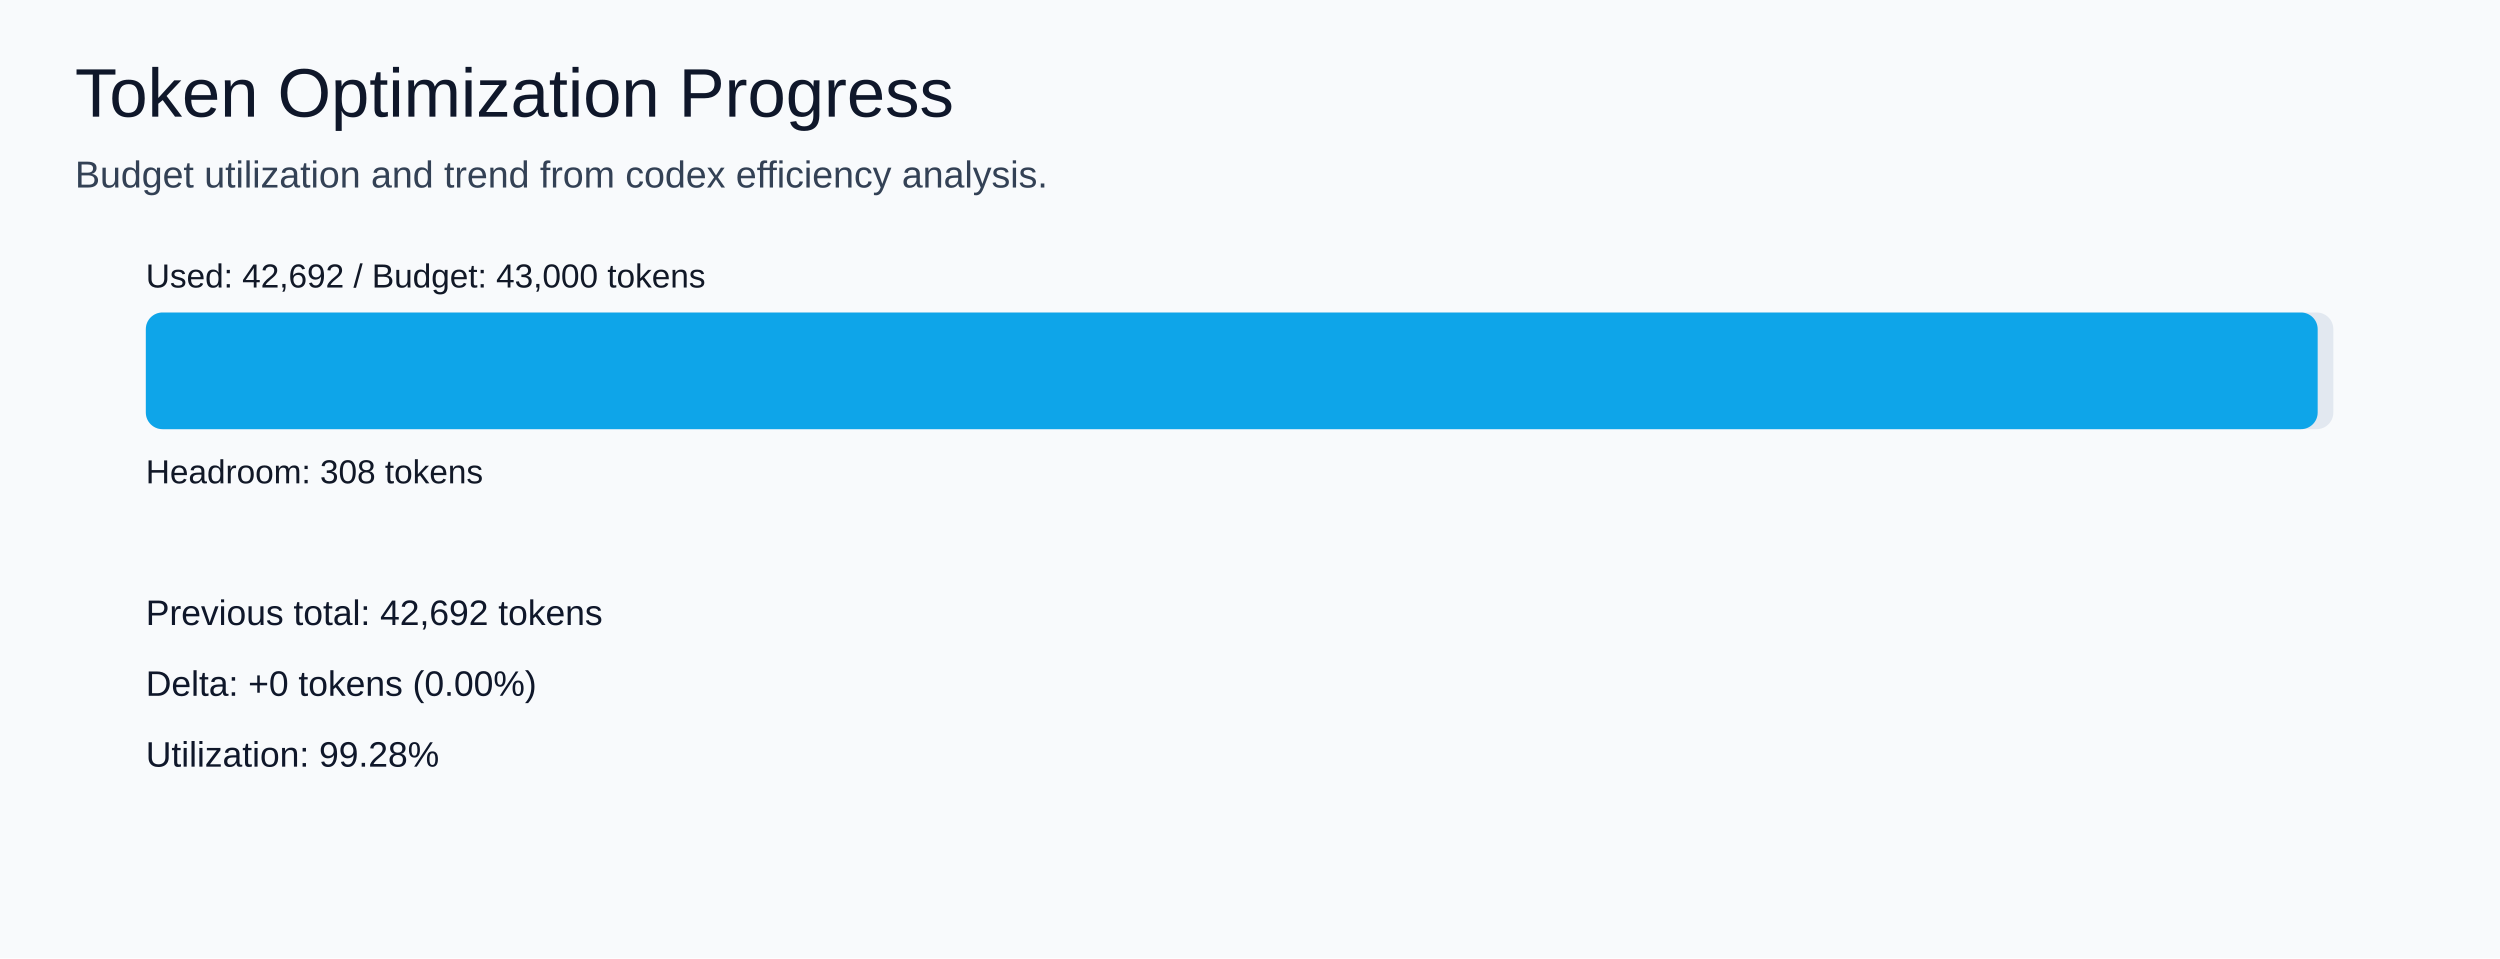
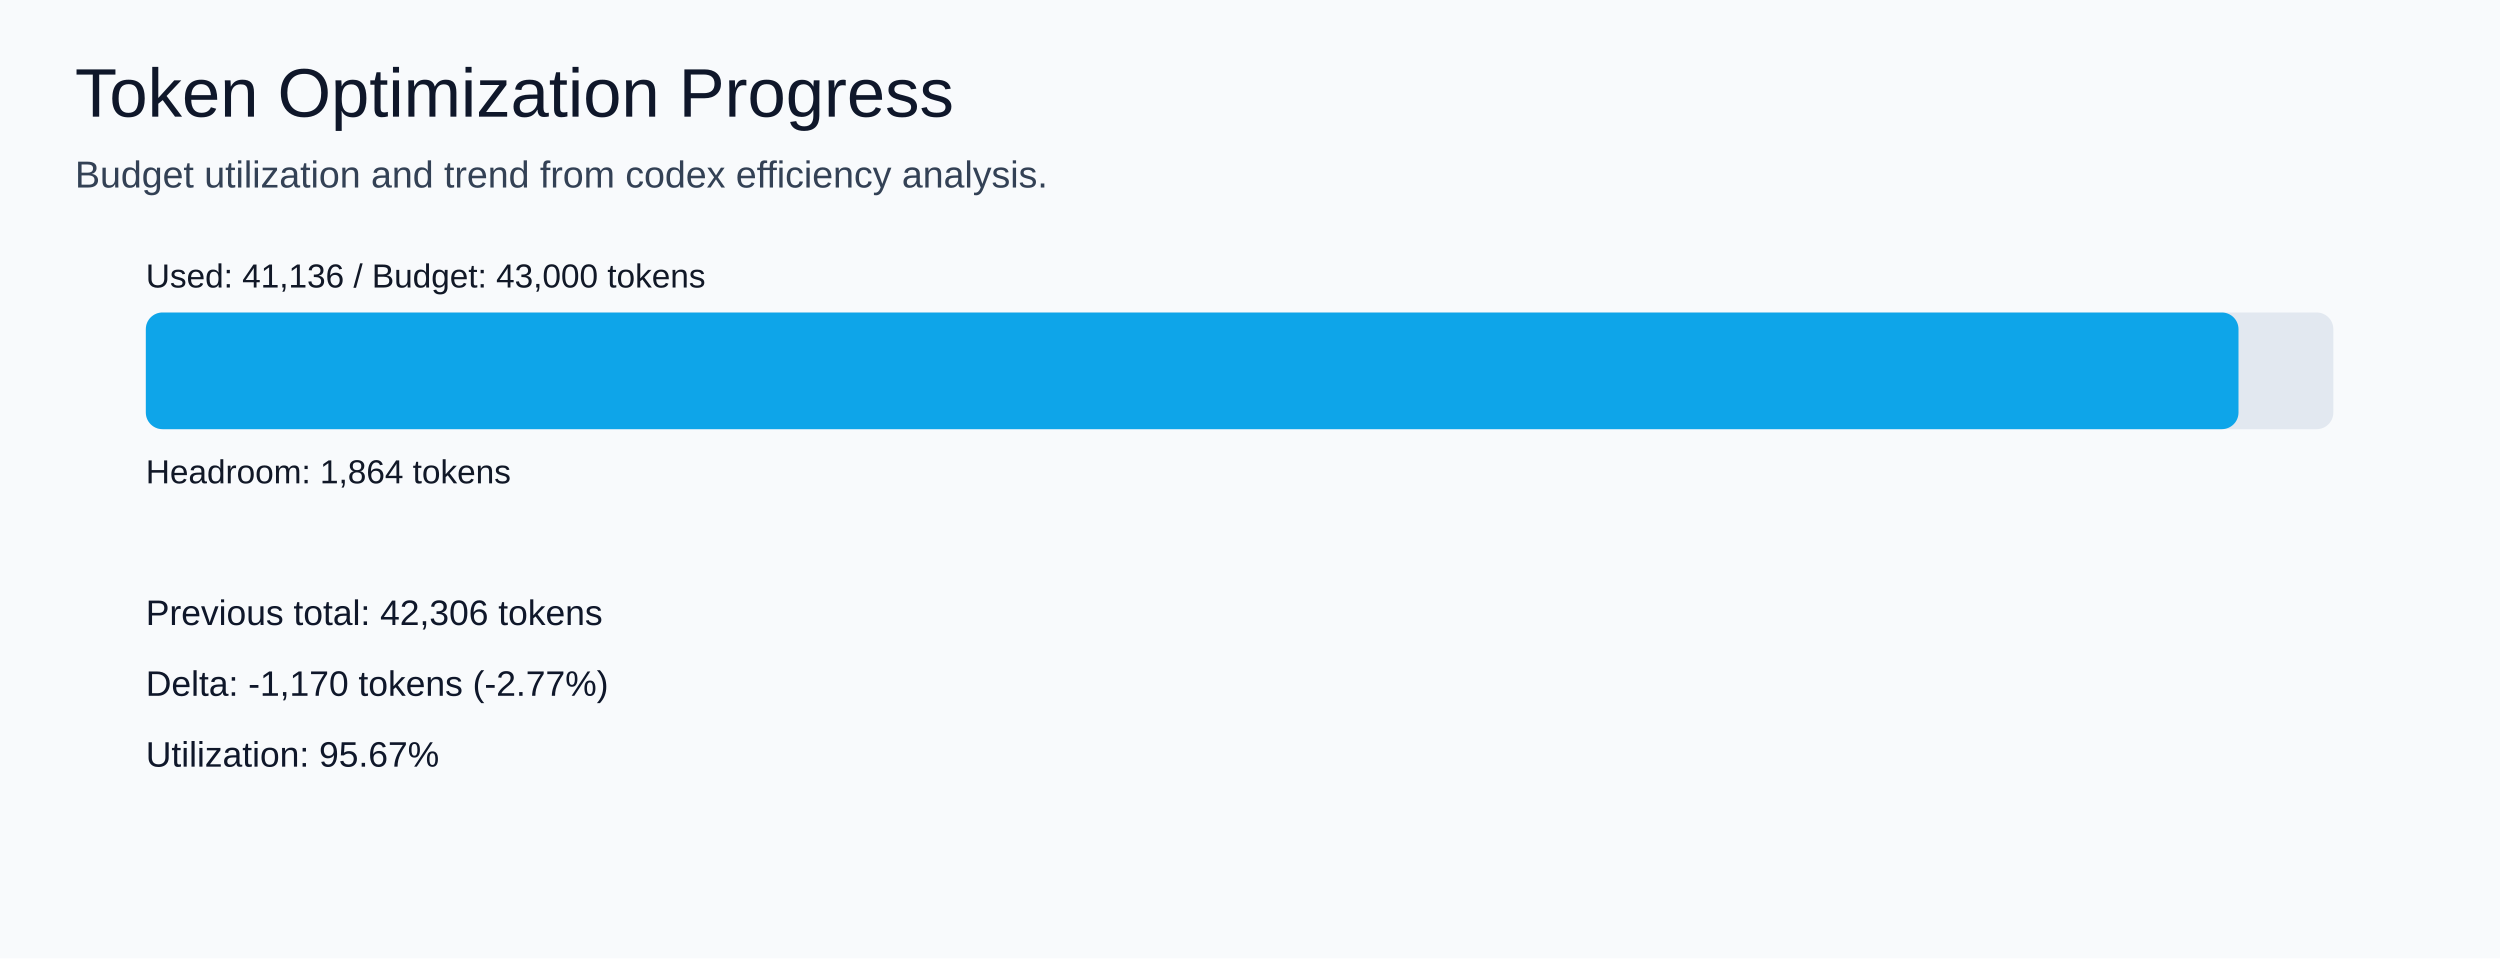
<svg xmlns="http://www.w3.org/2000/svg" width="1200" height="460" viewBox="0 0 1200 460" role="img" aria-label="Token optimization progress">
  <rect x="0" y="0" width="1200" height="460" fill="#f8fafc" />
  <text x="36" y="56" font-family="Segoe UI, Arial, sans-serif" font-size="33" fill="#0f172a">Token Optimization Progress</text>
  <text x="36" y="90" font-family="Segoe UI, Arial, sans-serif" font-size="18" fill="#334155">Budget utilization and trend from codex efficiency analysis.</text>
  <rect x="70" y="150" width="1050" height="56" fill="#e2e8f0" rx="8" ry="8" />
-   <rect x="70" y="150" width="1042.48" height="56" fill="#0ea5e9" rx="8" ry="8" />
-   <text x="70" y="138" font-family="Segoe UI, Arial, sans-serif" font-size="16" fill="#111827">Used: 42,692 / Budget: 43,000 tokens</text>
-   <text x="70" y="232" font-family="Segoe UI, Arial, sans-serif" font-size="16" fill="#111827">Headroom: 308 tokens</text>
-   <text x="70" y="300" font-family="Segoe UI, Arial, sans-serif" font-size="17" fill="#0f172a">Previous total: 42,692 tokens</text>
-   <text x="70" y="334" font-family="Segoe UI, Arial, sans-serif" font-size="17" fill="#0f172a">Delta: +0 tokens (0.00%)</text>
-   <text x="70" y="368" font-family="Segoe UI, Arial, sans-serif" font-size="17" fill="#0f172a">Utilization: 99.28%</text>
+   <rect x="70" y="150" width="1004.48" height="56" fill="#0ea5e9" rx="8" ry="8" />
+   <text x="70" y="138" font-family="Segoe UI, Arial, sans-serif" font-size="16" fill="#111827">Used: 41,136 / Budget: 43,000 tokens</text>
+   <text x="70" y="232" font-family="Segoe UI, Arial, sans-serif" font-size="16" fill="#111827">Headroom: 1,864 tokens</text>
+   <text x="70" y="300" font-family="Segoe UI, Arial, sans-serif" font-size="17" fill="#0f172a">Previous total: 42,306 tokens</text>
+   <text x="70" y="334" font-family="Segoe UI, Arial, sans-serif" font-size="17" fill="#0f172a">Delta: -1,170 tokens (-2.77%)</text>
+   <text x="70" y="368" font-family="Segoe UI, Arial, sans-serif" font-size="17" fill="#0f172a">Utilization: 95.67%</text>
</svg>
